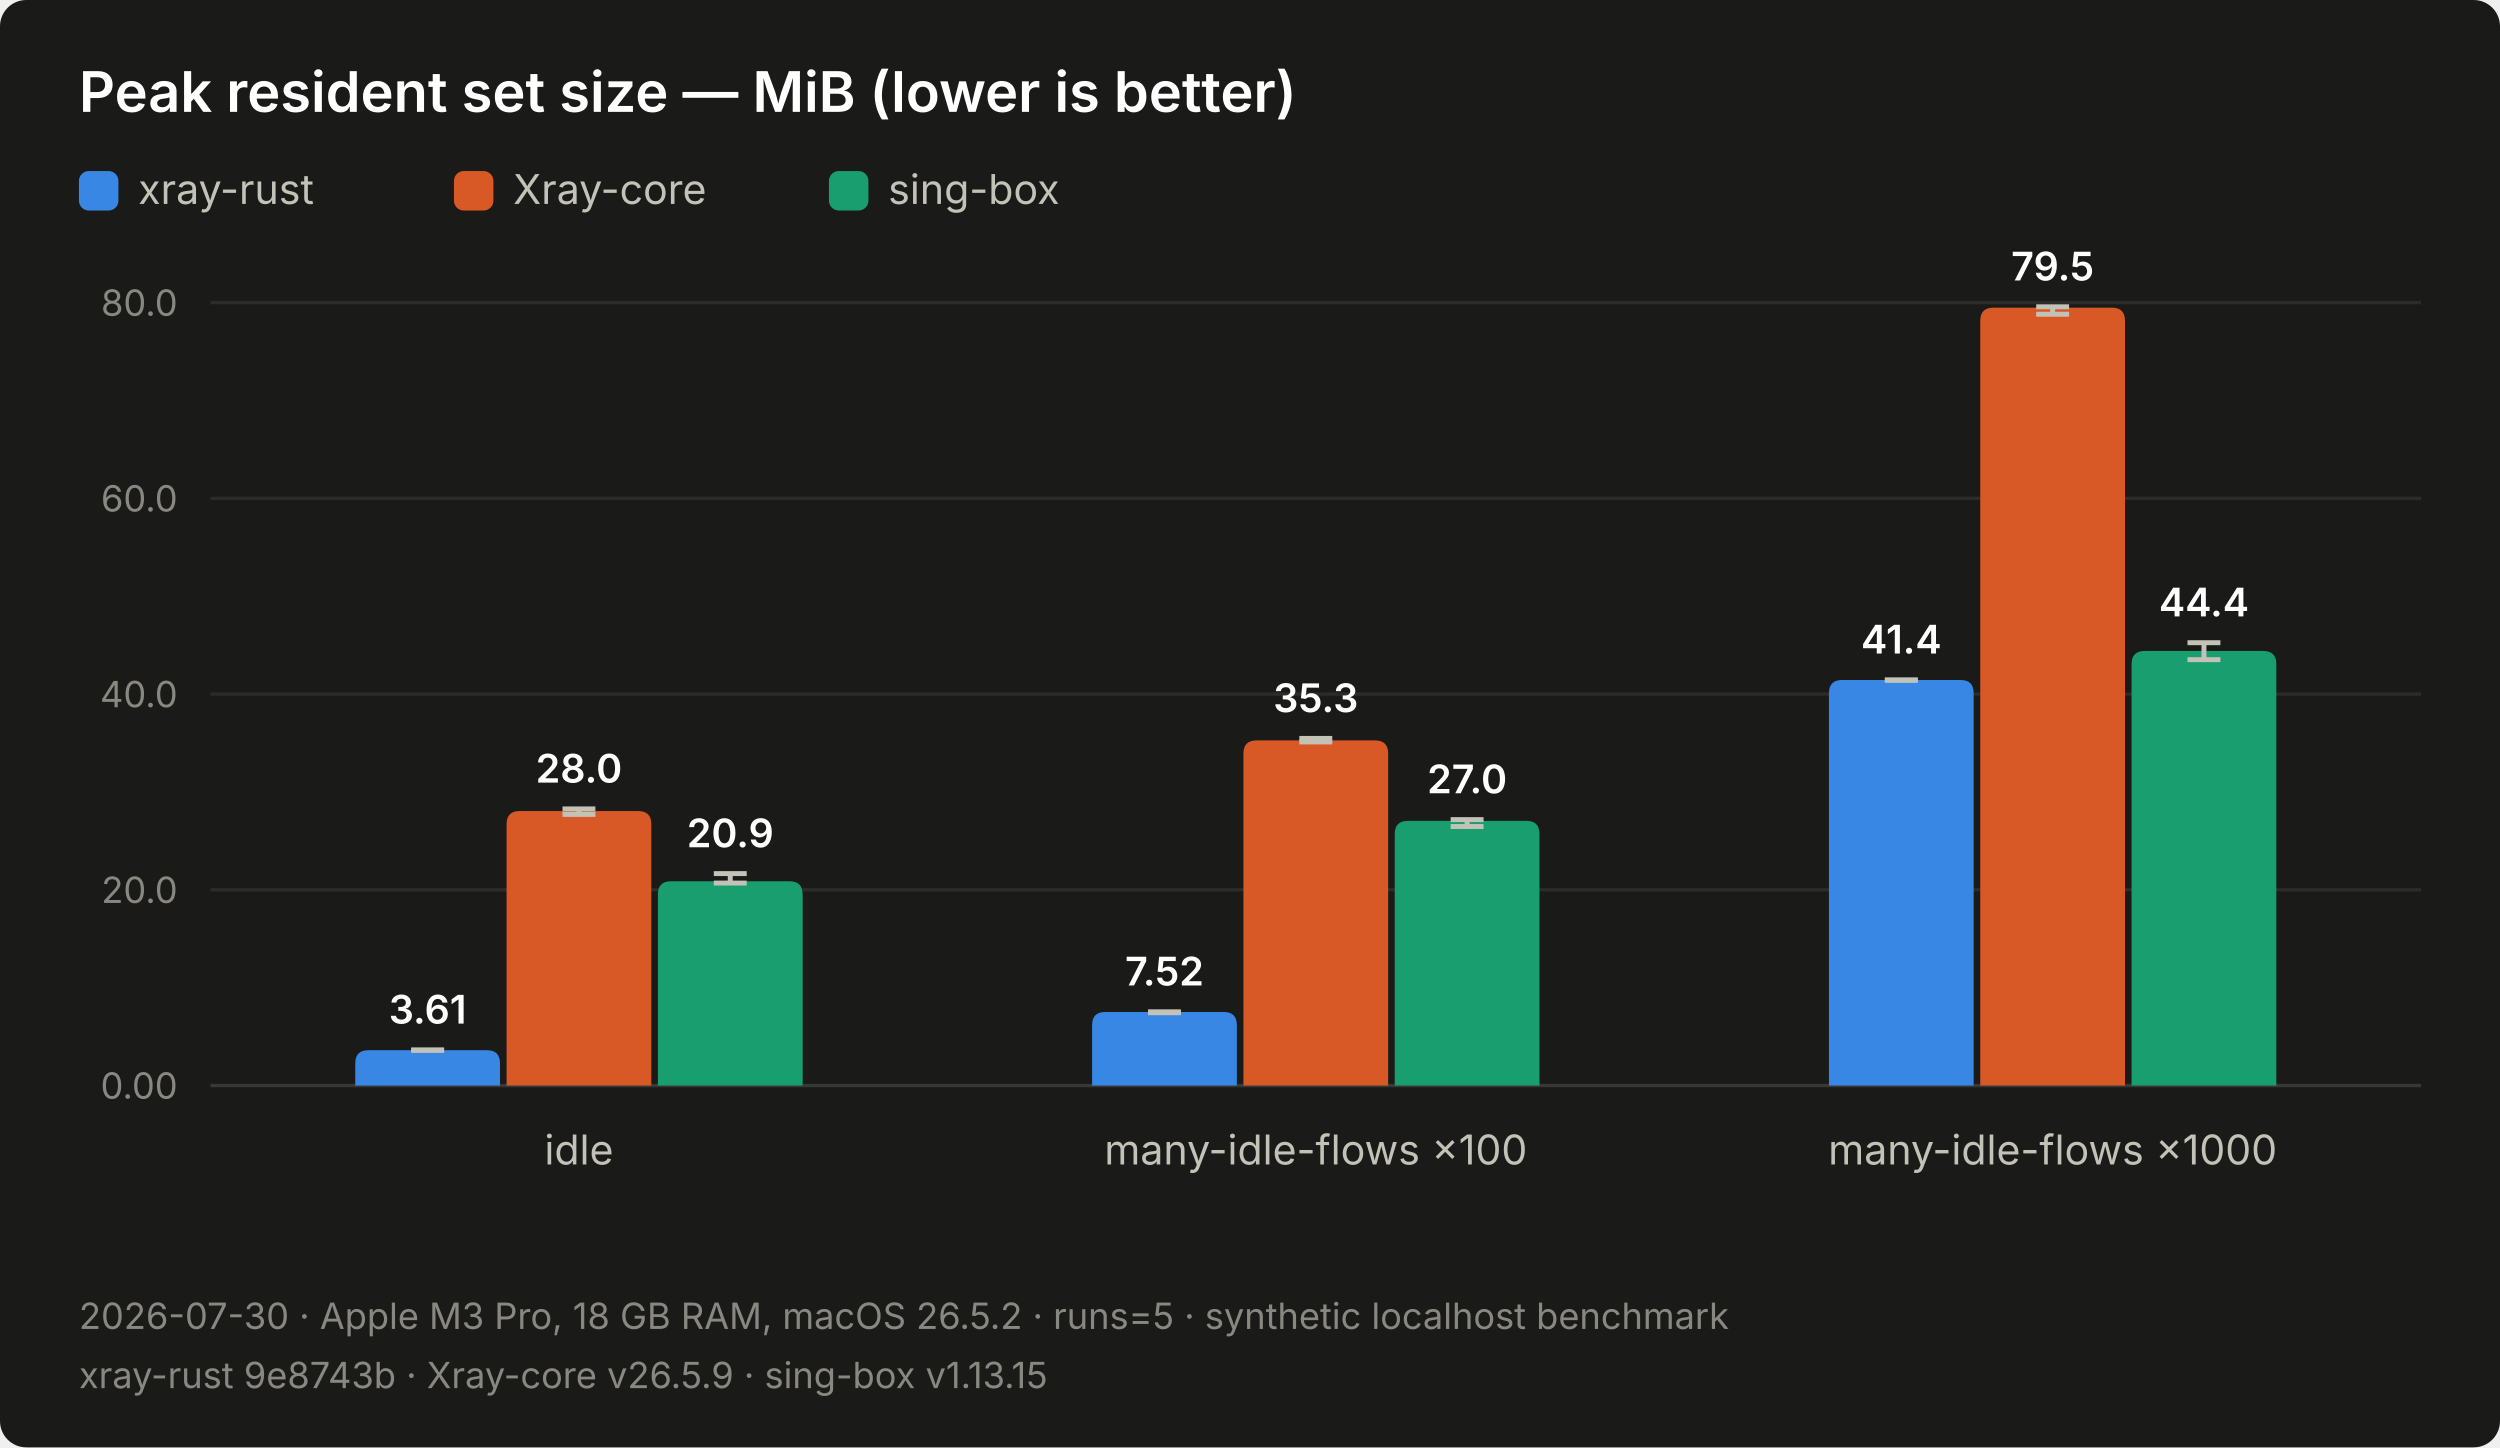
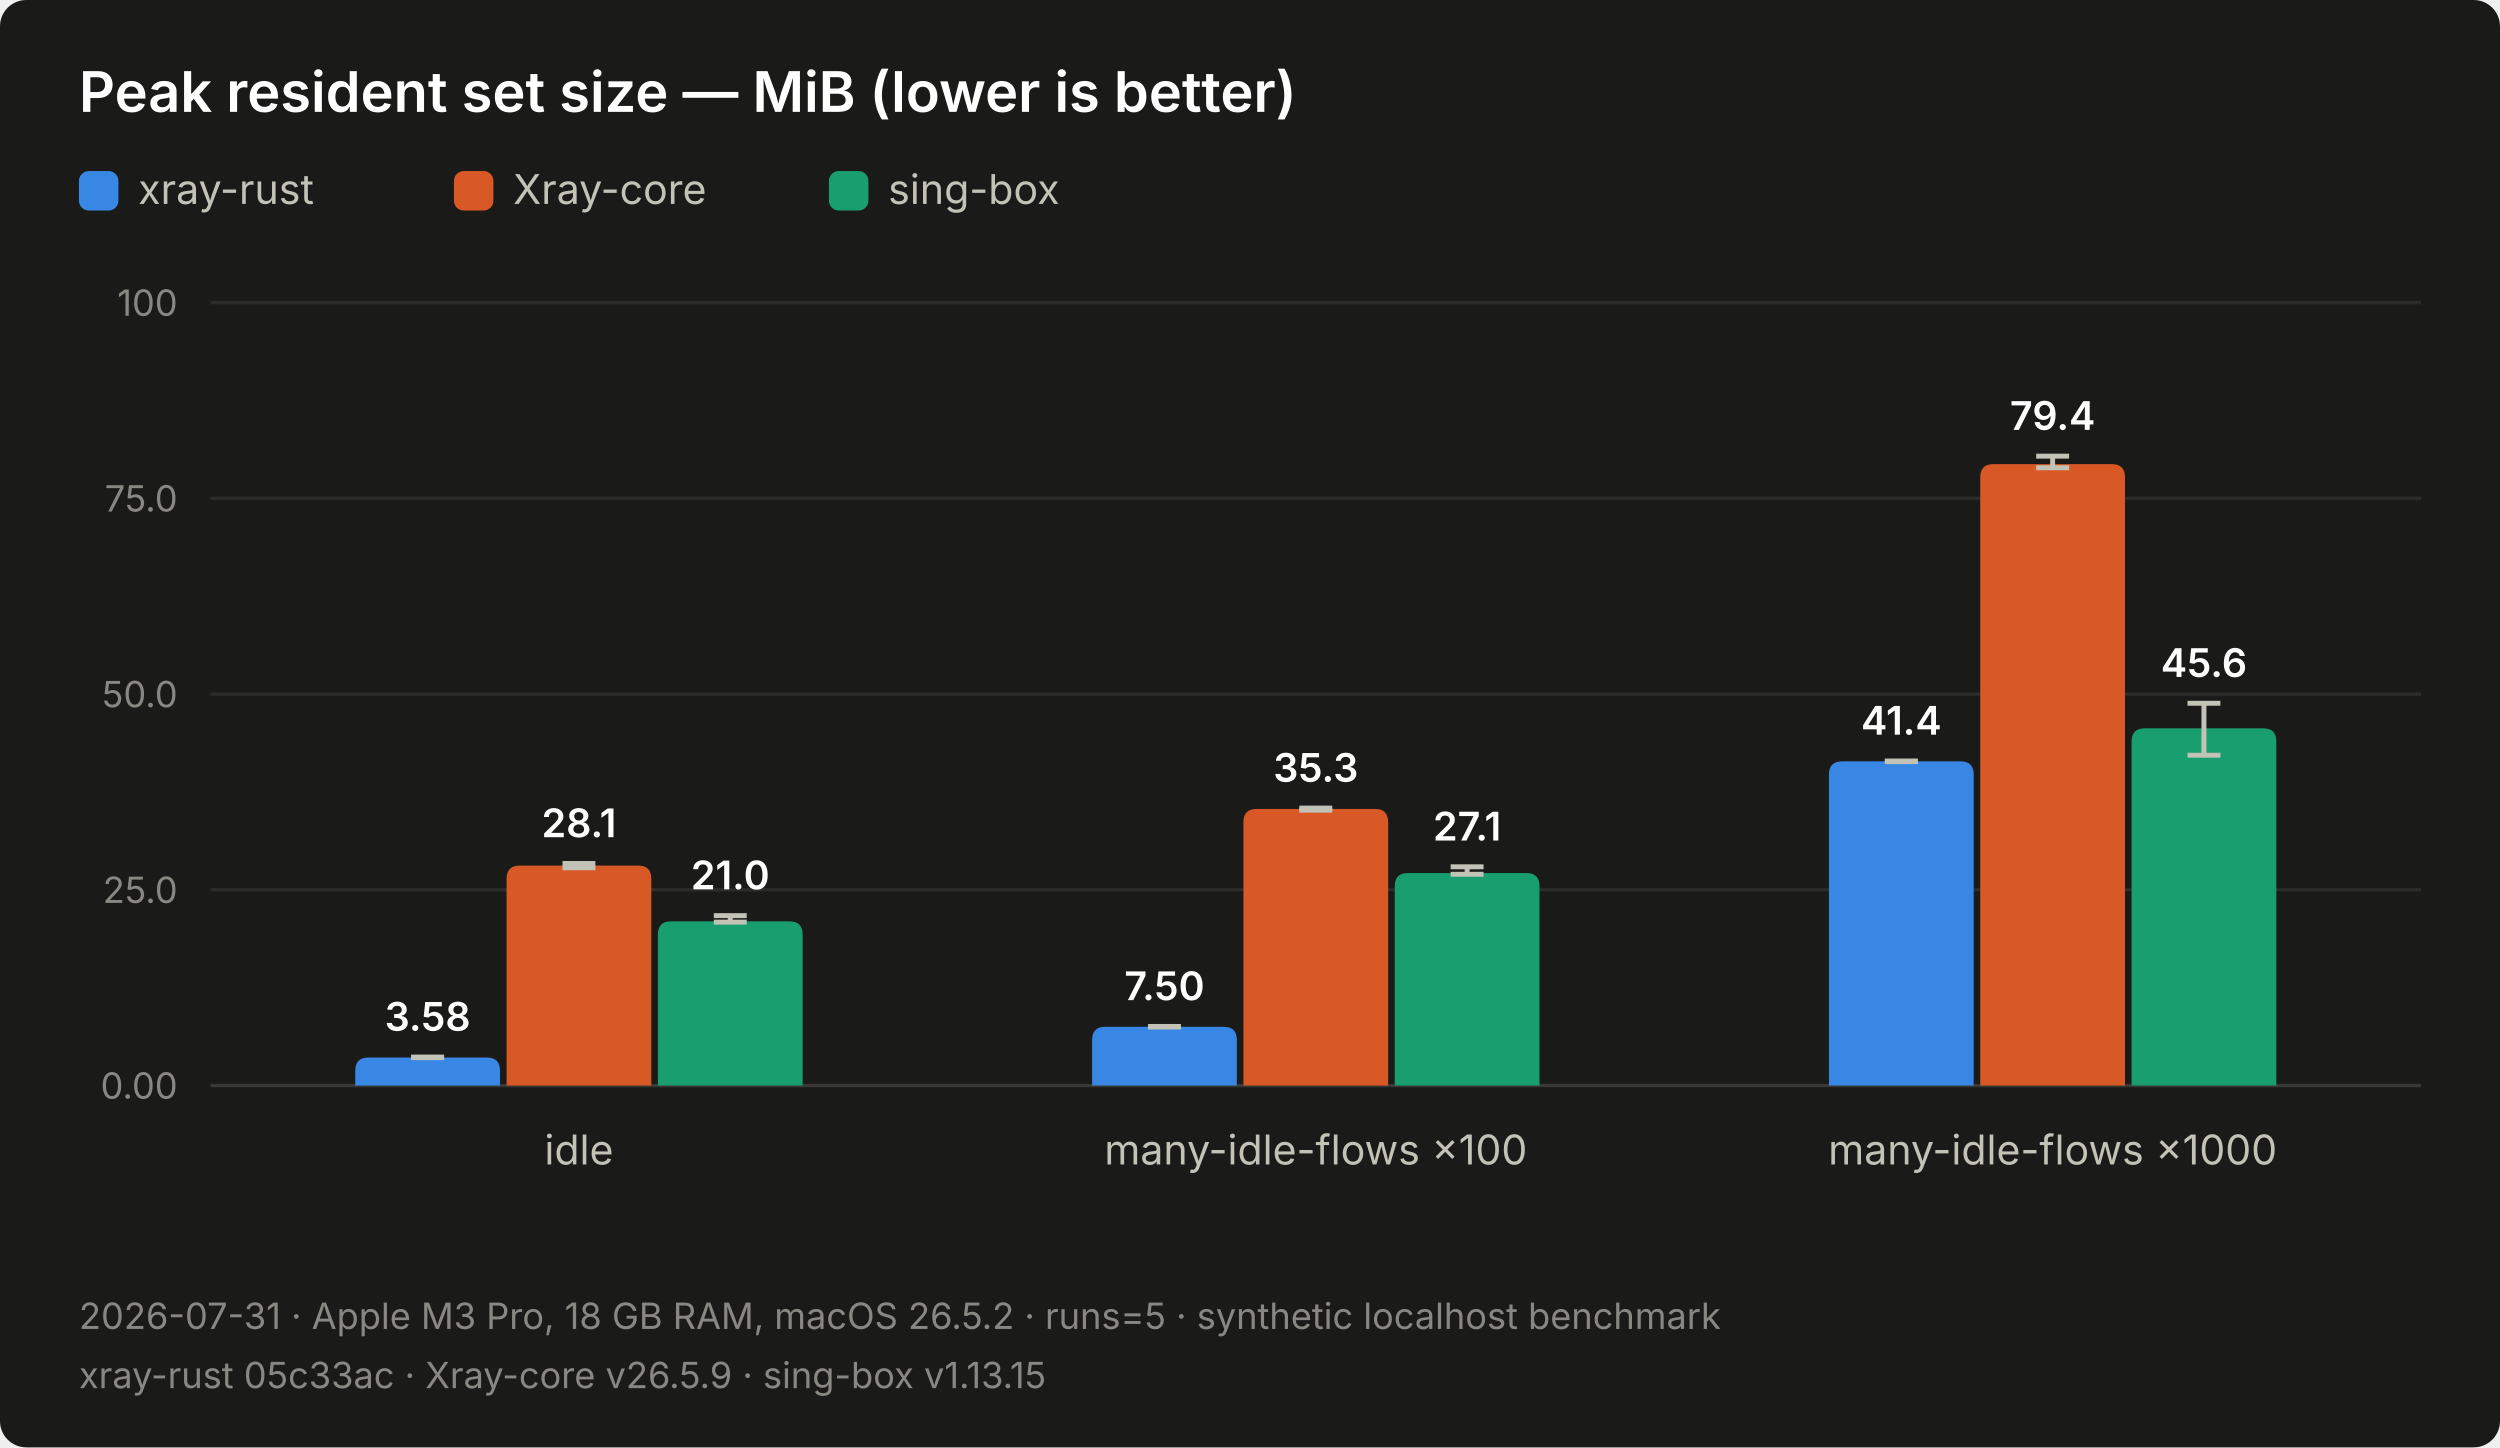
<svg xmlns="http://www.w3.org/2000/svg" width="760" height="440" viewBox="0 0 760 440" role="img" aria-label="Peak resident set size — MiB (lower is better)">
  <rect width="760" height="440" fill="#1a1a19" rx="8" />
  <text x="24" y="34" font-family="system-ui, -apple-system, 'Segoe UI', sans-serif" font-size="17" font-weight="600" fill="#ffffff">Peak resident set size — MiB (lower is better)</text>
  <rect x="24.00" y="52" width="12" height="12" rx="3" fill="#3987e5" />
  <text x="42.00" y="62" font-family="system-ui, -apple-system, 'Segoe UI', sans-serif" font-size="12.5" fill="#c3c2b7">xray-rust</text>
  <rect x="138.00" y="52" width="12" height="12" rx="3" fill="#d95926" />
  <text x="156.00" y="62" font-family="system-ui, -apple-system, 'Segoe UI', sans-serif" font-size="12.5" fill="#c3c2b7">Xray-core</text>
  <rect x="252.00" y="52" width="12" height="12" rx="3" fill="#199e70" />
  <text x="270.00" y="62" font-family="system-ui, -apple-system, 'Segoe UI', sans-serif" font-size="12.5" fill="#c3c2b7">sing-box</text>
  <text x="54" y="334.00" font-family="system-ui, -apple-system, 'Segoe UI', sans-serif" font-size="11" fill="#898781" text-anchor="end">0.00</text>
  <line x1="64" y1="270.50" x2="736" y2="270.50" stroke="#2c2c2a" stroke-width="1" />
-   <text x="54" y="274.50" font-family="system-ui, -apple-system, 'Segoe UI', sans-serif" font-size="11" fill="#898781" text-anchor="end">20.0</text>
+   <text x="54" y="274.50" font-family="system-ui, -apple-system, 'Segoe UI', sans-serif" font-size="11" fill="#898781" text-anchor="end">25.0</text>
  <line x1="64" y1="211.00" x2="736" y2="211.00" stroke="#2c2c2a" stroke-width="1" />
-   <text x="54" y="215.00" font-family="system-ui, -apple-system, 'Segoe UI', sans-serif" font-size="11" fill="#898781" text-anchor="end">40.0</text>
+   <text x="54" y="215.00" font-family="system-ui, -apple-system, 'Segoe UI', sans-serif" font-size="11" fill="#898781" text-anchor="end">50.0</text>
  <line x1="64" y1="151.50" x2="736" y2="151.50" stroke="#2c2c2a" stroke-width="1" />
-   <text x="54" y="155.50" font-family="system-ui, -apple-system, 'Segoe UI', sans-serif" font-size="11" fill="#898781" text-anchor="end">60.0</text>
+   <text x="54" y="155.50" font-family="system-ui, -apple-system, 'Segoe UI', sans-serif" font-size="11" fill="#898781" text-anchor="end">75.0</text>
  <line x1="64" y1="92.00" x2="736" y2="92.00" stroke="#2c2c2a" stroke-width="1" />
-   <text x="54" y="96.00" font-family="system-ui, -apple-system, 'Segoe UI', sans-serif" font-size="11" fill="#898781" text-anchor="end">80.0</text>
+   <text x="54" y="96.00" font-family="system-ui, -apple-system, 'Segoe UI', sans-serif" font-size="11" fill="#898781" text-anchor="end">100</text>
  <line x1="64" y1="330" x2="736" y2="330" stroke="#383835" stroke-width="1" />
-   <path d="M 108.00 330.00 L 108.00 323.26 Q 108.00 319.26 112.00 319.26 L 148.00 319.26 Q 152.00 319.26 152.00 323.26 L 152.00 330.00 Z" fill="#3987e5" />
-   <line x1="130.00" y1="319.31" x2="130.00" y2="319.17" stroke="#c3c2b7" stroke-width="1.5" />
-   <line x1="125.00" y1="319.31" x2="135.00" y2="319.31" stroke="#c3c2b7" stroke-width="1.5" />
-   <line x1="125.00" y1="319.17" x2="135.00" y2="319.17" stroke="#c3c2b7" stroke-width="1.5" />
-   <text x="130.00" y="311.17" font-family="system-ui, -apple-system, 'Segoe UI', sans-serif" font-size="12" font-weight="600" fill="#ffffff" text-anchor="middle">3.61</text>
-   <path d="M 154.00 330.00 L 154.00 250.56 Q 154.00 246.56 158.00 246.56 L 194.00 246.56 Q 198.00 246.56 198.00 250.56 L 198.00 330.00 Z" fill="#d95926" />
-   <line x1="176.00" y1="247.58" x2="176.00" y2="245.91" stroke="#c3c2b7" stroke-width="1.5" />
-   <line x1="171.00" y1="247.58" x2="181.00" y2="247.58" stroke="#c3c2b7" stroke-width="1.5" />
-   <line x1="171.00" y1="245.91" x2="181.00" y2="245.91" stroke="#c3c2b7" stroke-width="1.5" />
-   <text x="176.00" y="237.91" font-family="system-ui, -apple-system, 'Segoe UI', sans-serif" font-size="12" font-weight="600" fill="#ffffff" text-anchor="middle">28.0</text>
-   <path d="M 200.00 330.00 L 200.00 271.90 Q 200.00 267.90 204.00 267.90 L 240.00 267.90 Q 244.00 267.90 244.00 271.90 L 244.00 330.00 Z" fill="#199e70" />
-   <line x1="222.00" y1="268.45" x2="222.00" y2="265.57" stroke="#c3c2b7" stroke-width="1.5" />
-   <line x1="217.00" y1="268.45" x2="227.00" y2="268.45" stroke="#c3c2b7" stroke-width="1.5" />
-   <line x1="217.00" y1="265.57" x2="227.00" y2="265.57" stroke="#c3c2b7" stroke-width="1.5" />
-   <text x="222.00" y="257.57" font-family="system-ui, -apple-system, 'Segoe UI', sans-serif" font-size="12" font-weight="600" fill="#ffffff" text-anchor="middle">20.9</text>
+   <path d="M 108.00 330.00 L 108.00 325.48 Q 108.00 321.48 112.00 321.48 L 148.00 321.48 Q 152.00 321.48 152.00 325.48 L 152.00 330.00 Z" fill="#3987e5" />
+   <line x1="130.00" y1="321.52" x2="130.00" y2="321.34" stroke="#c3c2b7" stroke-width="1.5" />
+   <line x1="125.00" y1="321.52" x2="135.00" y2="321.52" stroke="#c3c2b7" stroke-width="1.5" />
+   <line x1="125.00" y1="321.34" x2="135.00" y2="321.34" stroke="#c3c2b7" stroke-width="1.5" />
+   <text x="130.00" y="313.34" font-family="system-ui, -apple-system, 'Segoe UI', sans-serif" font-size="12" font-weight="600" fill="#ffffff" text-anchor="middle">3.58</text>
+   <path d="M 154.00 330.00 L 154.00 267.14 Q 154.00 263.14 158.00 263.14 L 194.00 263.14 Q 198.00 263.14 198.00 267.14 L 198.00 330.00 Z" fill="#d95926" />
+   <line x1="176.00" y1="263.81" x2="176.00" y2="262.50" stroke="#c3c2b7" stroke-width="1.5" />
+   <line x1="171.00" y1="263.81" x2="181.00" y2="263.81" stroke="#c3c2b7" stroke-width="1.5" />
+   <line x1="171.00" y1="262.50" x2="181.00" y2="262.50" stroke="#c3c2b7" stroke-width="1.5" />
+   <text x="176.00" y="254.50" font-family="system-ui, -apple-system, 'Segoe UI', sans-serif" font-size="12" font-weight="600" fill="#ffffff" text-anchor="middle">28.1</text>
+   <path d="M 200.00 330.00 L 200.00 284.09 Q 200.00 280.09 204.00 280.09 L 240.00 280.09 Q 244.00 280.09 244.00 284.09 L 244.00 330.00 Z" fill="#199e70" />
+   <line x1="222.00" y1="280.32" x2="222.00" y2="278.35" stroke="#c3c2b7" stroke-width="1.5" />
+   <line x1="217.00" y1="280.32" x2="227.00" y2="280.32" stroke="#c3c2b7" stroke-width="1.5" />
+   <line x1="217.00" y1="278.35" x2="227.00" y2="278.35" stroke="#c3c2b7" stroke-width="1.5" />
+   <text x="222.00" y="270.35" font-family="system-ui, -apple-system, 'Segoe UI', sans-serif" font-size="12" font-weight="600" fill="#ffffff" text-anchor="middle">21.0</text>
  <text x="176.00" y="354" font-family="system-ui, -apple-system, 'Segoe UI', sans-serif" font-size="12.5" fill="#c3c2b7" text-anchor="middle">idle</text>
-   <path d="M 332.00 330.00 L 332.00 311.64 Q 332.00 307.64 336.00 307.64 L 372.00 307.64 Q 376.00 307.64 376.00 311.64 L 376.00 330.00 Z" fill="#3987e5" />
-   <line x1="354.00" y1="307.87" x2="354.00" y2="307.59" stroke="#c3c2b7" stroke-width="1.5" />
-   <line x1="349.00" y1="307.87" x2="359.00" y2="307.87" stroke="#c3c2b7" stroke-width="1.5" />
-   <line x1="349.00" y1="307.59" x2="359.00" y2="307.59" stroke="#c3c2b7" stroke-width="1.5" />
-   <text x="354.00" y="299.59" font-family="system-ui, -apple-system, 'Segoe UI', sans-serif" font-size="12" font-weight="600" fill="#ffffff" text-anchor="middle">7.52</text>
-   <path d="M 378.00 330.00 L 378.00 229.08 Q 378.00 225.08 382.00 225.08 L 418.00 225.08 Q 422.00 225.08 422.00 229.08 L 422.00 330.00 Z" fill="#d95926" />
-   <line x1="400.00" y1="225.55" x2="400.00" y2="224.48" stroke="#c3c2b7" stroke-width="1.5" />
-   <line x1="395.00" y1="225.55" x2="405.00" y2="225.55" stroke="#c3c2b7" stroke-width="1.5" />
-   <line x1="395.00" y1="224.48" x2="405.00" y2="224.48" stroke="#c3c2b7" stroke-width="1.5" />
-   <text x="400.00" y="216.48" font-family="system-ui, -apple-system, 'Segoe UI', sans-serif" font-size="12" font-weight="600" fill="#ffffff" text-anchor="middle">35.3</text>
-   <path d="M 424.00 330.00 L 424.00 253.54 Q 424.00 249.54 428.00 249.54 L 464.00 249.54 Q 468.00 249.54 468.00 253.54 L 468.00 330.00 Z" fill="#199e70" />
-   <line x1="446.00" y1="251.26" x2="446.00" y2="249.16" stroke="#c3c2b7" stroke-width="1.5" />
-   <line x1="441.00" y1="251.26" x2="451.00" y2="251.26" stroke="#c3c2b7" stroke-width="1.5" />
-   <line x1="441.00" y1="249.16" x2="451.00" y2="249.16" stroke="#c3c2b7" stroke-width="1.5" />
-   <text x="446.00" y="241.16" font-family="system-ui, -apple-system, 'Segoe UI', sans-serif" font-size="12" font-weight="600" fill="#ffffff" text-anchor="middle">27.0</text>
+   <path d="M 332.00 330.00 L 332.00 316.15 Q 332.00 312.15 336.00 312.15 L 372.00 312.15 Q 376.00 312.15 376.00 316.15 L 376.00 330.00 Z" fill="#3987e5" />
+   <line x1="354.00" y1="312.22" x2="354.00" y2="312.04" stroke="#c3c2b7" stroke-width="1.5" />
+   <line x1="349.00" y1="312.22" x2="359.00" y2="312.22" stroke="#c3c2b7" stroke-width="1.5" />
+   <line x1="349.00" y1="312.04" x2="359.00" y2="312.04" stroke="#c3c2b7" stroke-width="1.5" />
+   <text x="354.00" y="304.04" font-family="system-ui, -apple-system, 'Segoe UI', sans-serif" font-size="12" font-weight="600" fill="#ffffff" text-anchor="middle">7.50</text>
+   <path d="M 378.00 330.00 L 378.00 249.92 Q 378.00 245.92 382.00 245.92 L 418.00 245.92 Q 422.00 245.92 422.00 249.92 L 422.00 330.00 Z" fill="#d95926" />
+   <line x1="400.00" y1="246.29" x2="400.00" y2="245.66" stroke="#c3c2b7" stroke-width="1.5" />
+   <line x1="395.00" y1="246.29" x2="405.00" y2="246.29" stroke="#c3c2b7" stroke-width="1.5" />
+   <line x1="395.00" y1="245.66" x2="405.00" y2="245.66" stroke="#c3c2b7" stroke-width="1.5" />
+   <text x="400.00" y="237.66" font-family="system-ui, -apple-system, 'Segoe UI', sans-serif" font-size="12" font-weight="600" fill="#ffffff" text-anchor="middle">35.3</text>
+   <path d="M 424.00 330.00 L 424.00 269.41 Q 424.00 265.41 428.00 265.41 L 464.00 265.41 Q 468.00 265.41 468.00 269.41 L 468.00 330.00 Z" fill="#199e70" />
+   <line x1="446.00" y1="265.78" x2="446.00" y2="263.51" stroke="#c3c2b7" stroke-width="1.5" />
+   <line x1="441.00" y1="265.78" x2="451.00" y2="265.78" stroke="#c3c2b7" stroke-width="1.5" />
+   <line x1="441.00" y1="263.51" x2="451.00" y2="263.51" stroke="#c3c2b7" stroke-width="1.5" />
+   <text x="446.00" y="255.51" font-family="system-ui, -apple-system, 'Segoe UI', sans-serif" font-size="12" font-weight="600" fill="#ffffff" text-anchor="middle">27.1</text>
  <text x="400.00" y="354" font-family="system-ui, -apple-system, 'Segoe UI', sans-serif" font-size="12.5" fill="#c3c2b7" text-anchor="middle">many-idle-flows ×100</text>
-   <path d="M 556.00 330.00 L 556.00 210.72 Q 556.00 206.72 560.00 206.72 L 596.00 206.72 Q 600.00 206.72 600.00 210.72 L 600.00 330.00 Z" fill="#3987e5" />
-   <line x1="578.00" y1="206.82" x2="578.00" y2="206.68" stroke="#c3c2b7" stroke-width="1.5" />
-   <line x1="573.00" y1="206.82" x2="583.00" y2="206.82" stroke="#c3c2b7" stroke-width="1.5" />
-   <line x1="573.00" y1="206.68" x2="583.00" y2="206.68" stroke="#c3c2b7" stroke-width="1.5" />
-   <text x="578.00" y="198.68" font-family="system-ui, -apple-system, 'Segoe UI', sans-serif" font-size="12" font-weight="600" fill="#ffffff" text-anchor="middle">41.4</text>
-   <path d="M 602.00 330.00 L 602.00 97.53 Q 602.00 93.53 606.00 93.53 L 642.00 93.53 Q 646.00 93.53 646.00 97.53 L 646.00 330.00 Z" fill="#d95926" />
-   <line x1="624.00" y1="95.53" x2="624.00" y2="93.26" stroke="#c3c2b7" stroke-width="1.5" />
-   <line x1="619.00" y1="95.53" x2="629.00" y2="95.53" stroke="#c3c2b7" stroke-width="1.5" />
-   <line x1="619.00" y1="93.26" x2="629.00" y2="93.26" stroke="#c3c2b7" stroke-width="1.5" />
-   <text x="624.00" y="85.26" font-family="system-ui, -apple-system, 'Segoe UI', sans-serif" font-size="12" font-weight="600" fill="#ffffff" text-anchor="middle">79.5</text>
-   <path d="M 648.00 330.00 L 648.00 201.89 Q 648.00 197.89 652.00 197.89 L 688.00 197.89 Q 692.00 197.89 692.00 201.89 L 692.00 330.00 Z" fill="#199e70" />
-   <line x1="670.00" y1="200.54" x2="670.00" y2="195.38" stroke="#c3c2b7" stroke-width="1.5" />
-   <line x1="665.00" y1="200.54" x2="675.00" y2="200.54" stroke="#c3c2b7" stroke-width="1.5" />
-   <line x1="665.00" y1="195.38" x2="675.00" y2="195.38" stroke="#c3c2b7" stroke-width="1.5" />
-   <text x="670.00" y="187.38" font-family="system-ui, -apple-system, 'Segoe UI', sans-serif" font-size="12" font-weight="600" fill="#ffffff" text-anchor="middle">44.4</text>
+   <path d="M 556.00 330.00 L 556.00 235.45 Q 556.00 231.45 560.00 231.45 L 596.00 231.45 Q 600.00 231.45 600.00 235.45 L 600.00 330.00 Z" fill="#3987e5" />
+   <line x1="578.00" y1="231.53" x2="578.00" y2="231.34" stroke="#c3c2b7" stroke-width="1.5" />
+   <line x1="573.00" y1="231.53" x2="583.00" y2="231.53" stroke="#c3c2b7" stroke-width="1.5" />
+   <line x1="573.00" y1="231.34" x2="583.00" y2="231.34" stroke="#c3c2b7" stroke-width="1.5" />
+   <text x="578.00" y="223.34" font-family="system-ui, -apple-system, 'Segoe UI', sans-serif" font-size="12" font-weight="600" fill="#ffffff" text-anchor="middle">41.4</text>
+   <path d="M 602.00 330.00 L 602.00 145.09 Q 602.00 141.09 606.00 141.09 L 642.00 141.09 Q 646.00 141.09 646.00 145.09 L 646.00 330.00 Z" fill="#d95926" />
+   <line x1="624.00" y1="142.20" x2="624.00" y2="138.67" stroke="#c3c2b7" stroke-width="1.5" />
+   <line x1="619.00" y1="142.20" x2="629.00" y2="142.20" stroke="#c3c2b7" stroke-width="1.5" />
+   <line x1="619.00" y1="138.67" x2="629.00" y2="138.67" stroke="#c3c2b7" stroke-width="1.5" />
+   <text x="624.00" y="130.67" font-family="system-ui, -apple-system, 'Segoe UI', sans-serif" font-size="12" font-weight="600" fill="#ffffff" text-anchor="middle">79.4</text>
+   <path d="M 648.00 330.00 L 648.00 225.41 Q 648.00 221.41 652.00 221.41 L 688.00 221.41 Q 692.00 221.41 692.00 225.41 L 692.00 330.00 Z" fill="#199e70" />
+   <line x1="670.00" y1="229.59" x2="670.00" y2="213.79" stroke="#c3c2b7" stroke-width="1.5" />
+   <line x1="665.00" y1="229.59" x2="675.00" y2="229.59" stroke="#c3c2b7" stroke-width="1.5" />
+   <line x1="665.00" y1="213.79" x2="675.00" y2="213.79" stroke="#c3c2b7" stroke-width="1.5" />
+   <text x="670.00" y="205.79" font-family="system-ui, -apple-system, 'Segoe UI', sans-serif" font-size="12" font-weight="600" fill="#ffffff" text-anchor="middle">45.6</text>
  <text x="624.00" y="354" font-family="system-ui, -apple-system, 'Segoe UI', sans-serif" font-size="12.5" fill="#c3c2b7" text-anchor="middle">many-idle-flows ×1000</text>
-   <text x="24" y="404" font-family="system-ui, -apple-system, 'Segoe UI', sans-serif" font-size="11" fill="#898781">2026-07-30 · Apple M3 Pro, 18 GB RAM, macOS 26.5.2 · runs=5 · synthetic localhost benchmark</text>
-   <text x="24" y="422" font-family="system-ui, -apple-system, 'Segoe UI', sans-serif" font-size="11" fill="#898781">xray-rust 9e8743b · Xray-core v26.5.9 · sing-box v1.13.15</text>
+   <text x="24" y="404" font-family="system-ui, -apple-system, 'Segoe UI', sans-serif" font-size="11" fill="#898781">2026-07-31 · Apple M3 Pro, 18 GB RAM, macOS 26.5.2 · runs=5 · synthetic localhost benchmark</text>
+   <text x="24" y="422" font-family="system-ui, -apple-system, 'Segoe UI', sans-serif" font-size="11" fill="#898781">xray-rust 05c33ac · Xray-core v26.5.9 · sing-box v1.13.15</text>
</svg>
